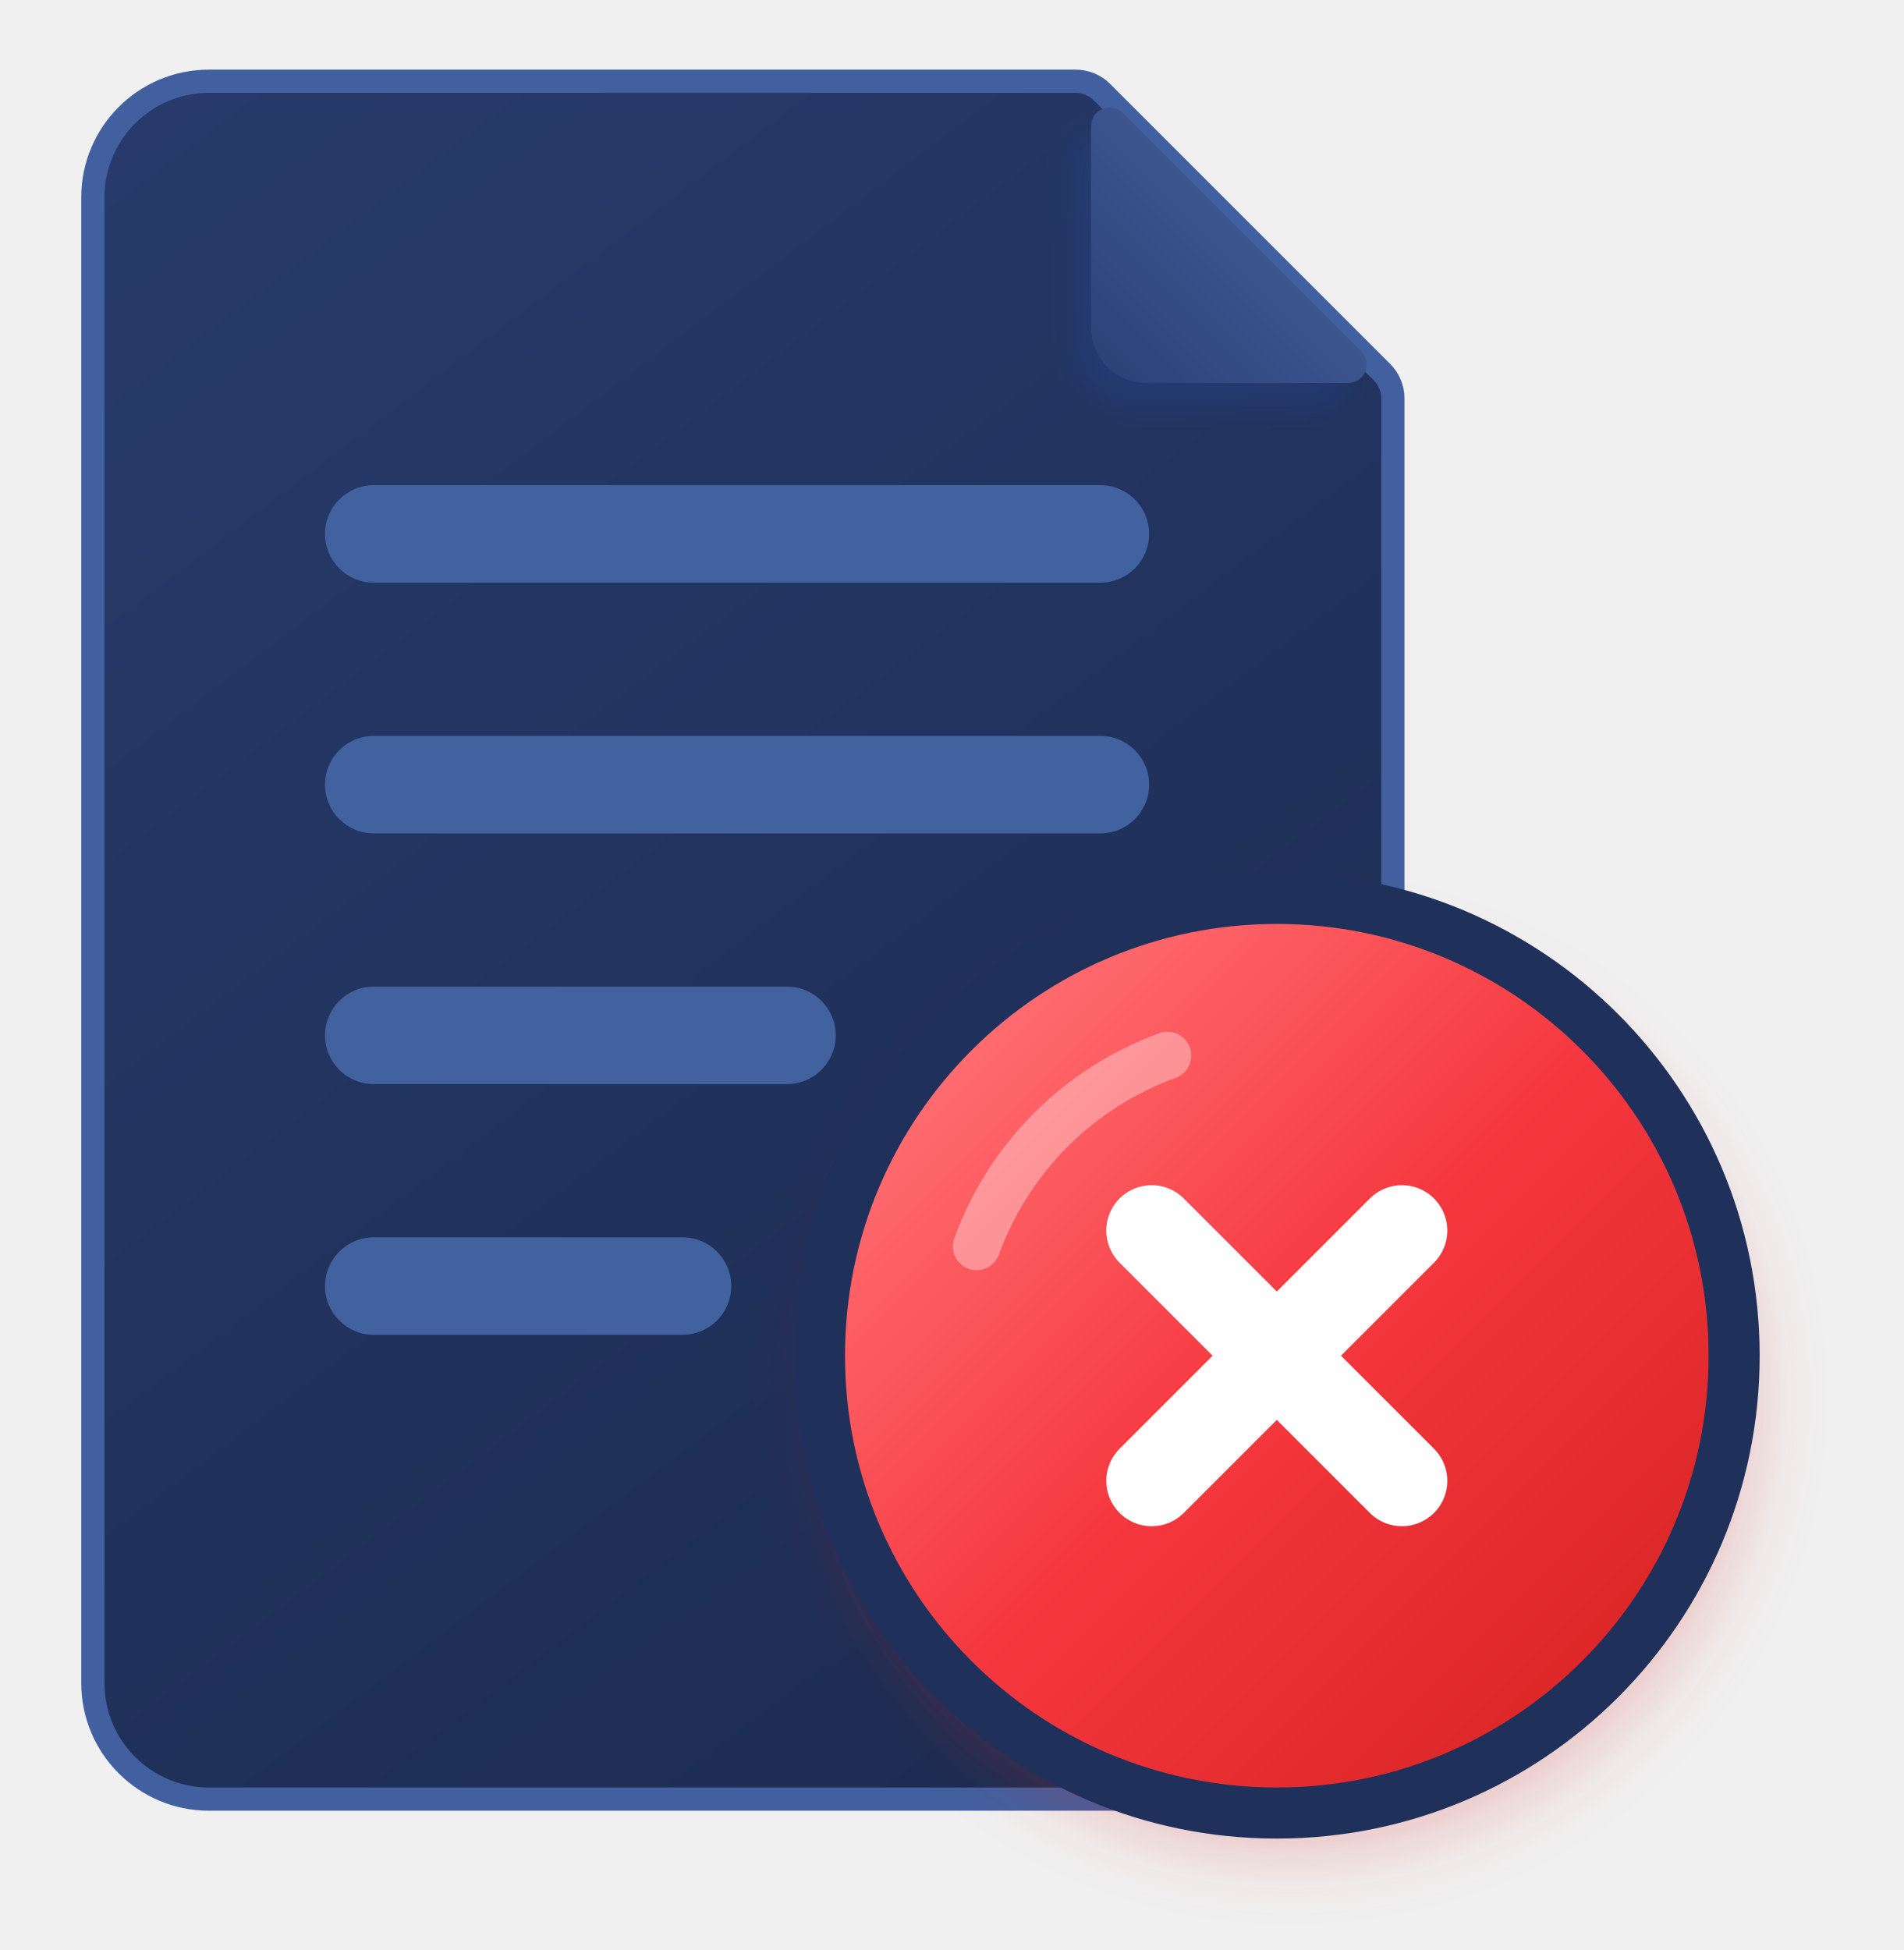
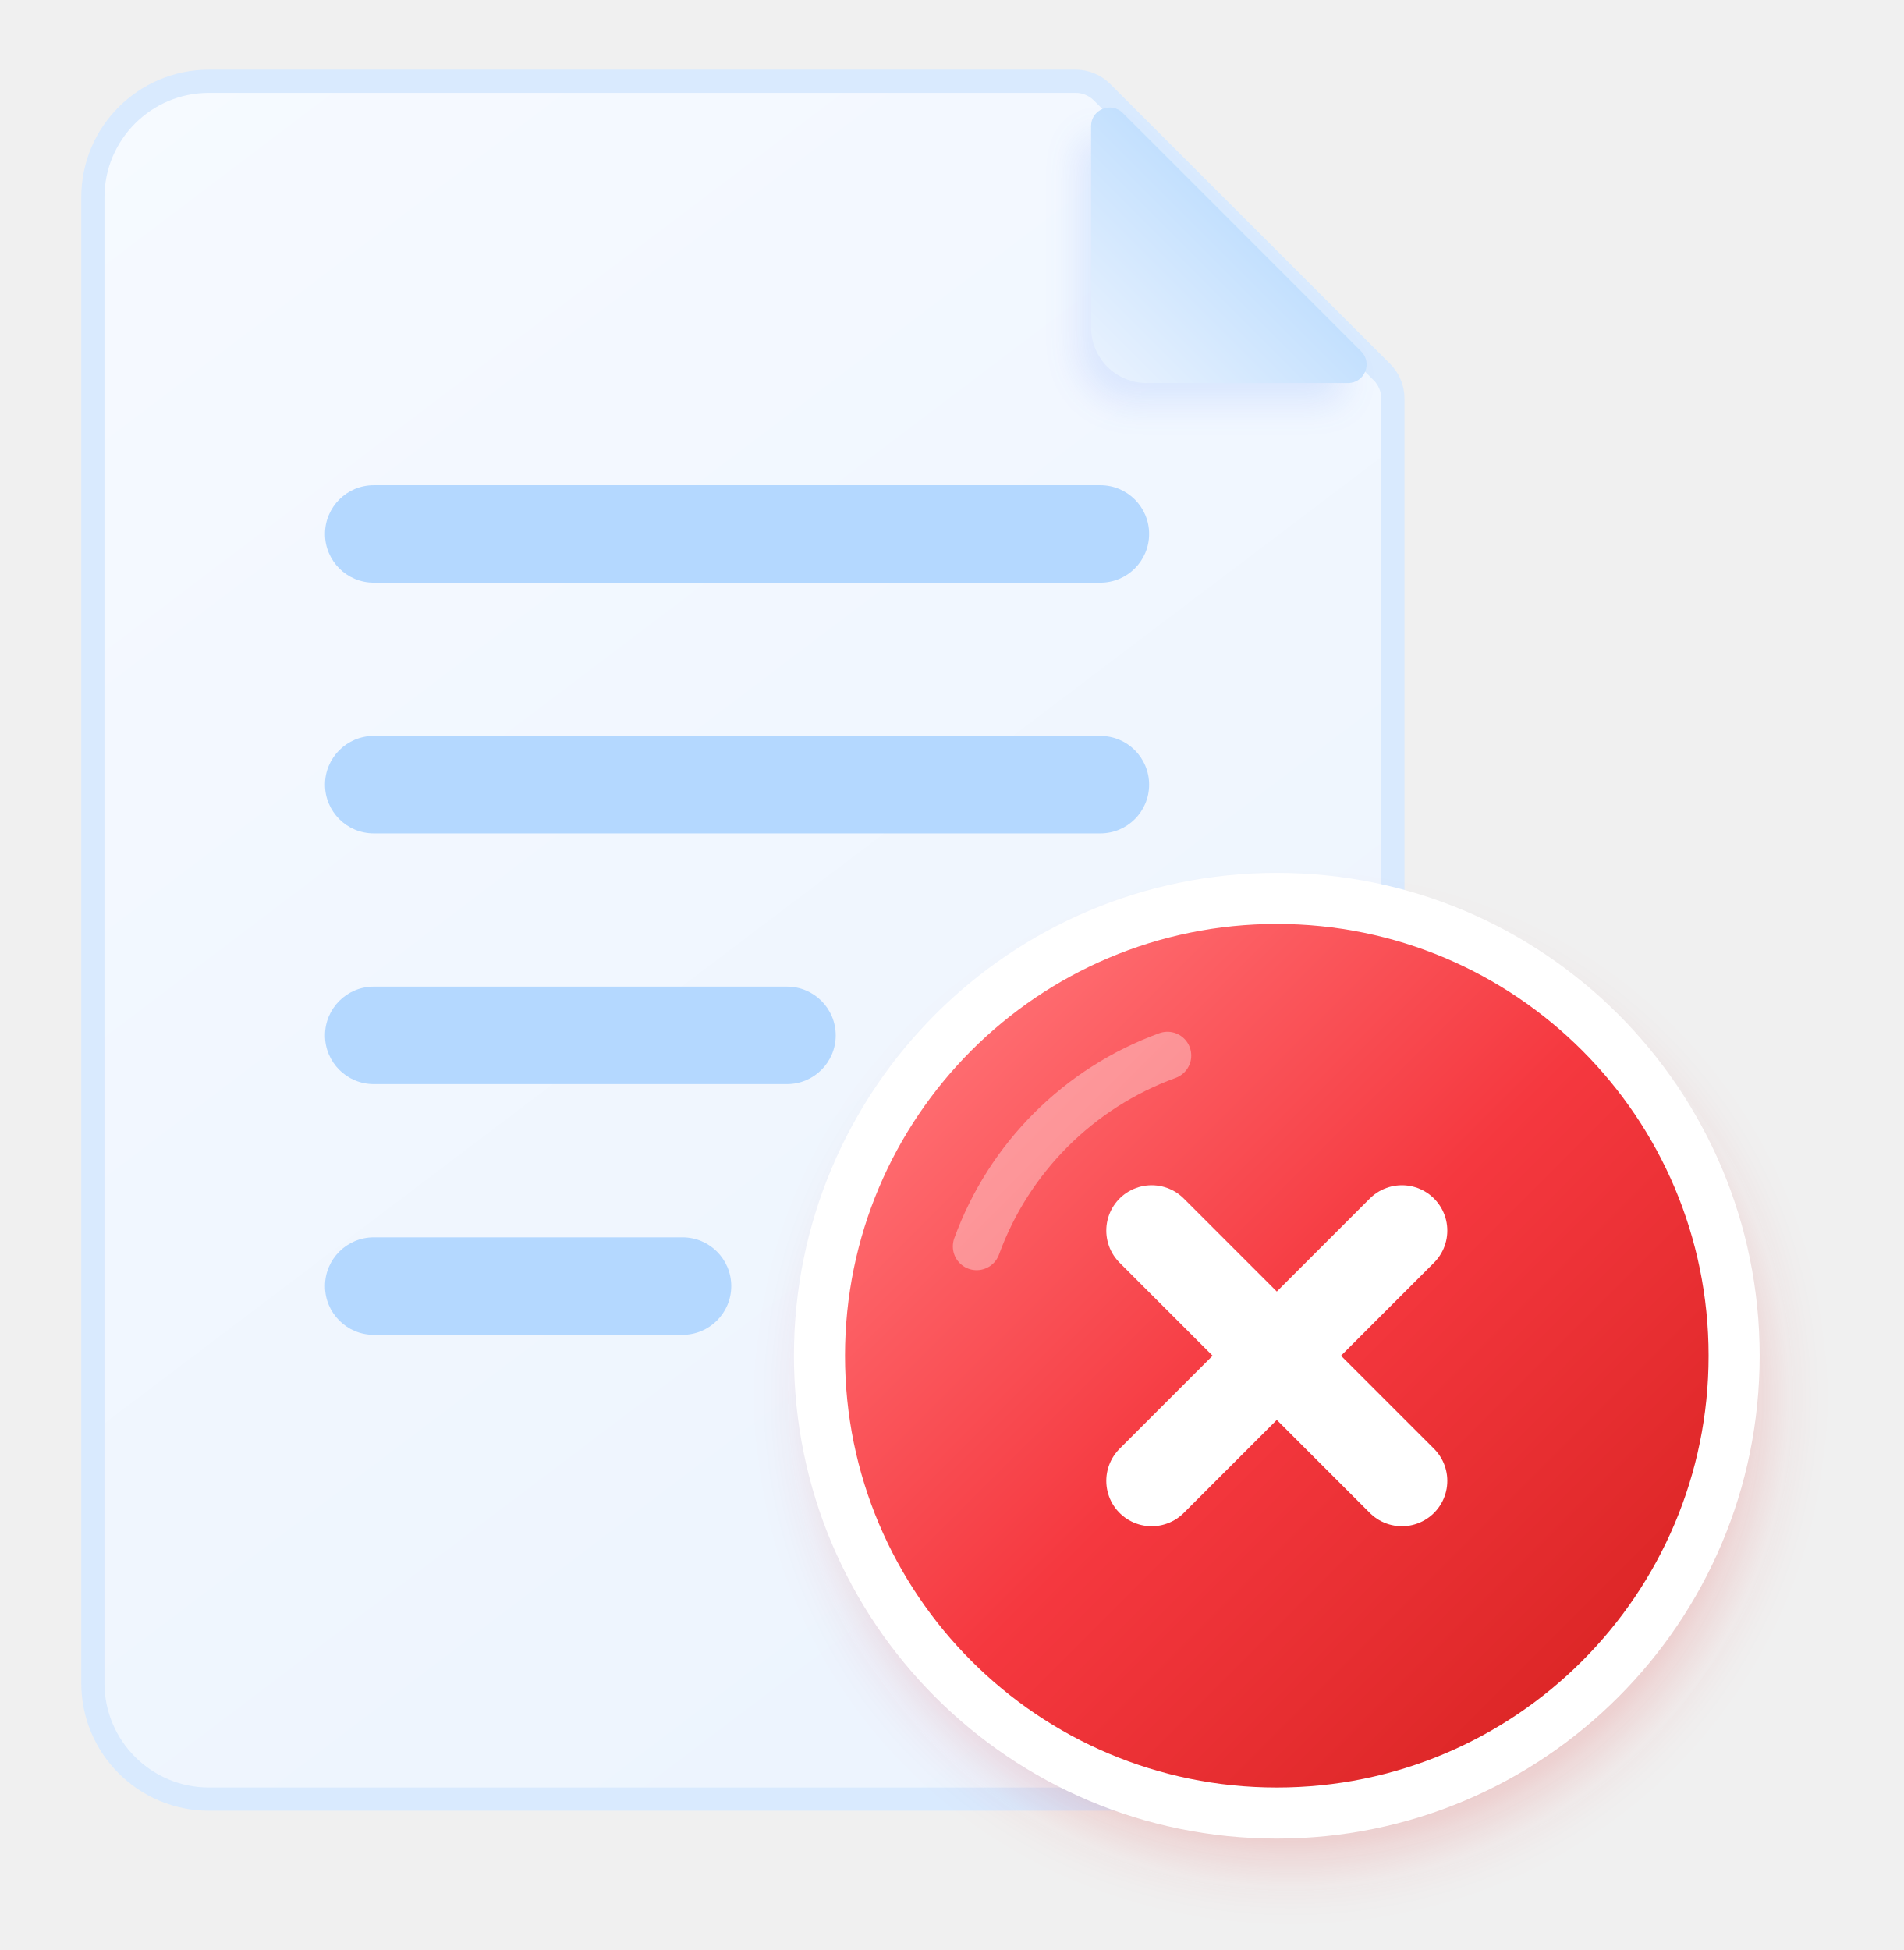
<svg xmlns="http://www.w3.org/2000/svg" viewBox="0 0 82 84" width="82" height="84">
  <defs>
    <filter id="sfuma-ombra" filterUnits="userSpaceOnUse" x="0" y="0" width="82" height="84">
      <feGaussianBlur stdDeviation="1.4" />
    </filter>
    <linearGradient id="foglio-luce" gradientUnits="userSpaceOnUse" x1="4" y1="3.5" x2="60" y2="77.5">
-       <stop offset="0" stop-color="#273B6C" />
-       <stop offset="1" stop-color="#1B2A4F" />
+       <stop offset="0" stop-color="#F6FAFF" />
+       <stop offset="1" stop-color="#EBF3FE" />
    </linearGradient>
    <linearGradient id="foglio-piega-luce" gradientUnits="userSpaceOnUse" x1="53.5" y1="10" x2="47" y2="16.5">
-       <stop offset="0" stop-color="#3C5590" />
-       <stop offset="1" stop-color="#2B4175" />
+       <stop offset="0" stop-color="#C3E0FE" />
+       <stop offset="1" stop-color="#EBF3FE" />
    </linearGradient>
    <filter id="sfuma-piega" x="-50%" y="-50%" width="200%" height="200%">
      <feGaussianBlur stdDeviation="0.7" />
    </filter>
    <linearGradient id="badge-luce" gradientUnits="userSpaceOnUse" x1="41.05" y1="44.45" x2="68.95" y2="72.35">
      <stop offset="0" stop-color="#FF6E72" />
      <stop offset="0.5" stop-color="#F5383F" />
      <stop offset="1" stop-color="#DC2626" />
    </linearGradient>
  </defs>
  <g id="foglio">
-     <path id="foglio-carta" d="M9 3.5 L46.34 3.5 C46.76 3.5 47.17 3.67 47.47 3.97 L59.53 16.03 C59.83 16.33 60 16.74 60 17.16 L60 72.5 C60 75.26 57.76 77.5 55 77.5 L9 77.5 C6.24 77.5 4 75.26 4 72.5 L4 8.5 C4 5.74 6.24 3.5 9 3.5 Z" fill="url(#foglio-luce)" stroke="#42609F" stroke-width="1" />
+     <path id="foglio-carta" d="M9 3.5 L46.34 3.5 C46.76 3.5 47.17 3.67 47.47 3.97 L59.53 16.03 C59.83 16.33 60 16.74 60 17.16 L60 72.5 C60 75.26 57.76 77.5 55 77.5 L9 77.5 C6.24 77.5 4 75.26 4 72.5 L4 8.5 C4 5.74 6.24 3.5 9 3.5 Z" fill="url(#foglio-luce)" stroke="#D9EAFE" stroke-width="1" />
    <path id="foglio-piega-ombra" d="M46.4 6.81 L46.4 15 C46.4 16.33 47.47 17.4 48.8 17.4 L56.99 17.4 C57.88 17.4 58.32 16.32 57.69 15.69 L48.11 6.11 C47.48 5.48 46.4 5.92 46.4 6.81 Z" fill="#316DF6" opacity="0.12" filter="url(#sfuma-piega)" />
    <path id="foglio-piega" d="M47 5.43 L47 14.1 C47 15.43 48.07 16.5 49.4 16.5 L58.07 16.5 C58.78 16.5 59.14 15.64 58.63 15.13 L48.37 4.87 C47.86 4.36 47 4.72 47 5.43 Z" fill="url(#foglio-piega-luce)" />
-     <g id="foglio-righe" fill="#41629F">
+     <g id="foglio-righe" fill="#B4D8FF">
      <rect id="foglio-riga-1" x="14" y="20.9" width="35.5" height="4.2" rx="2.1" />
      <rect id="foglio-riga-2" x="14" y="31.7" width="35.5" height="4.2" rx="2.1" />
      <rect id="foglio-riga-3" x="14" y="42.5" width="22" height="4.2" rx="2.1" />
      <rect id="foglio-riga-4" x="14" y="53.3" width="17.5" height="4.2" rx="2.1" />
    </g>
  </g>
  <ellipse id="badge-ombra" cx="55.6" cy="60.2" rx="20.2" ry="19.8" fill="#DC2626" opacity="0.22" filter="url(#sfuma-ombra)" />
  <g id="badge">
-     <circle id="badge-bordo" cx="55" cy="58.4" r="20.8" fill="#1F305A" />
+     <circle id="badge-bordo" cx="55" cy="58.4" r="20.8" fill="#FFFFFF" />
    <circle id="badge-disco" cx="55" cy="58.4" r="18.6" fill="url(#badge-luce)" />
    <path id="badge-riflesso" d="M42.07 53.69 A13.76 13.76 0 0 1 50.29 45.47" fill="none" stroke="#FFFFFF" stroke-opacity="0.35" stroke-width="2.05" stroke-linecap="round" />
    <g id="badge-simbolo">
      <path id="badge-croce" d="M49.61 53.01 L60.39 63.79 M60.39 53.01 L49.61 63.79" fill="none" stroke="#FFFFFF" stroke-linecap="round" stroke-linejoin="round" stroke-width="3.91" />
    </g>
  </g>
</svg>
